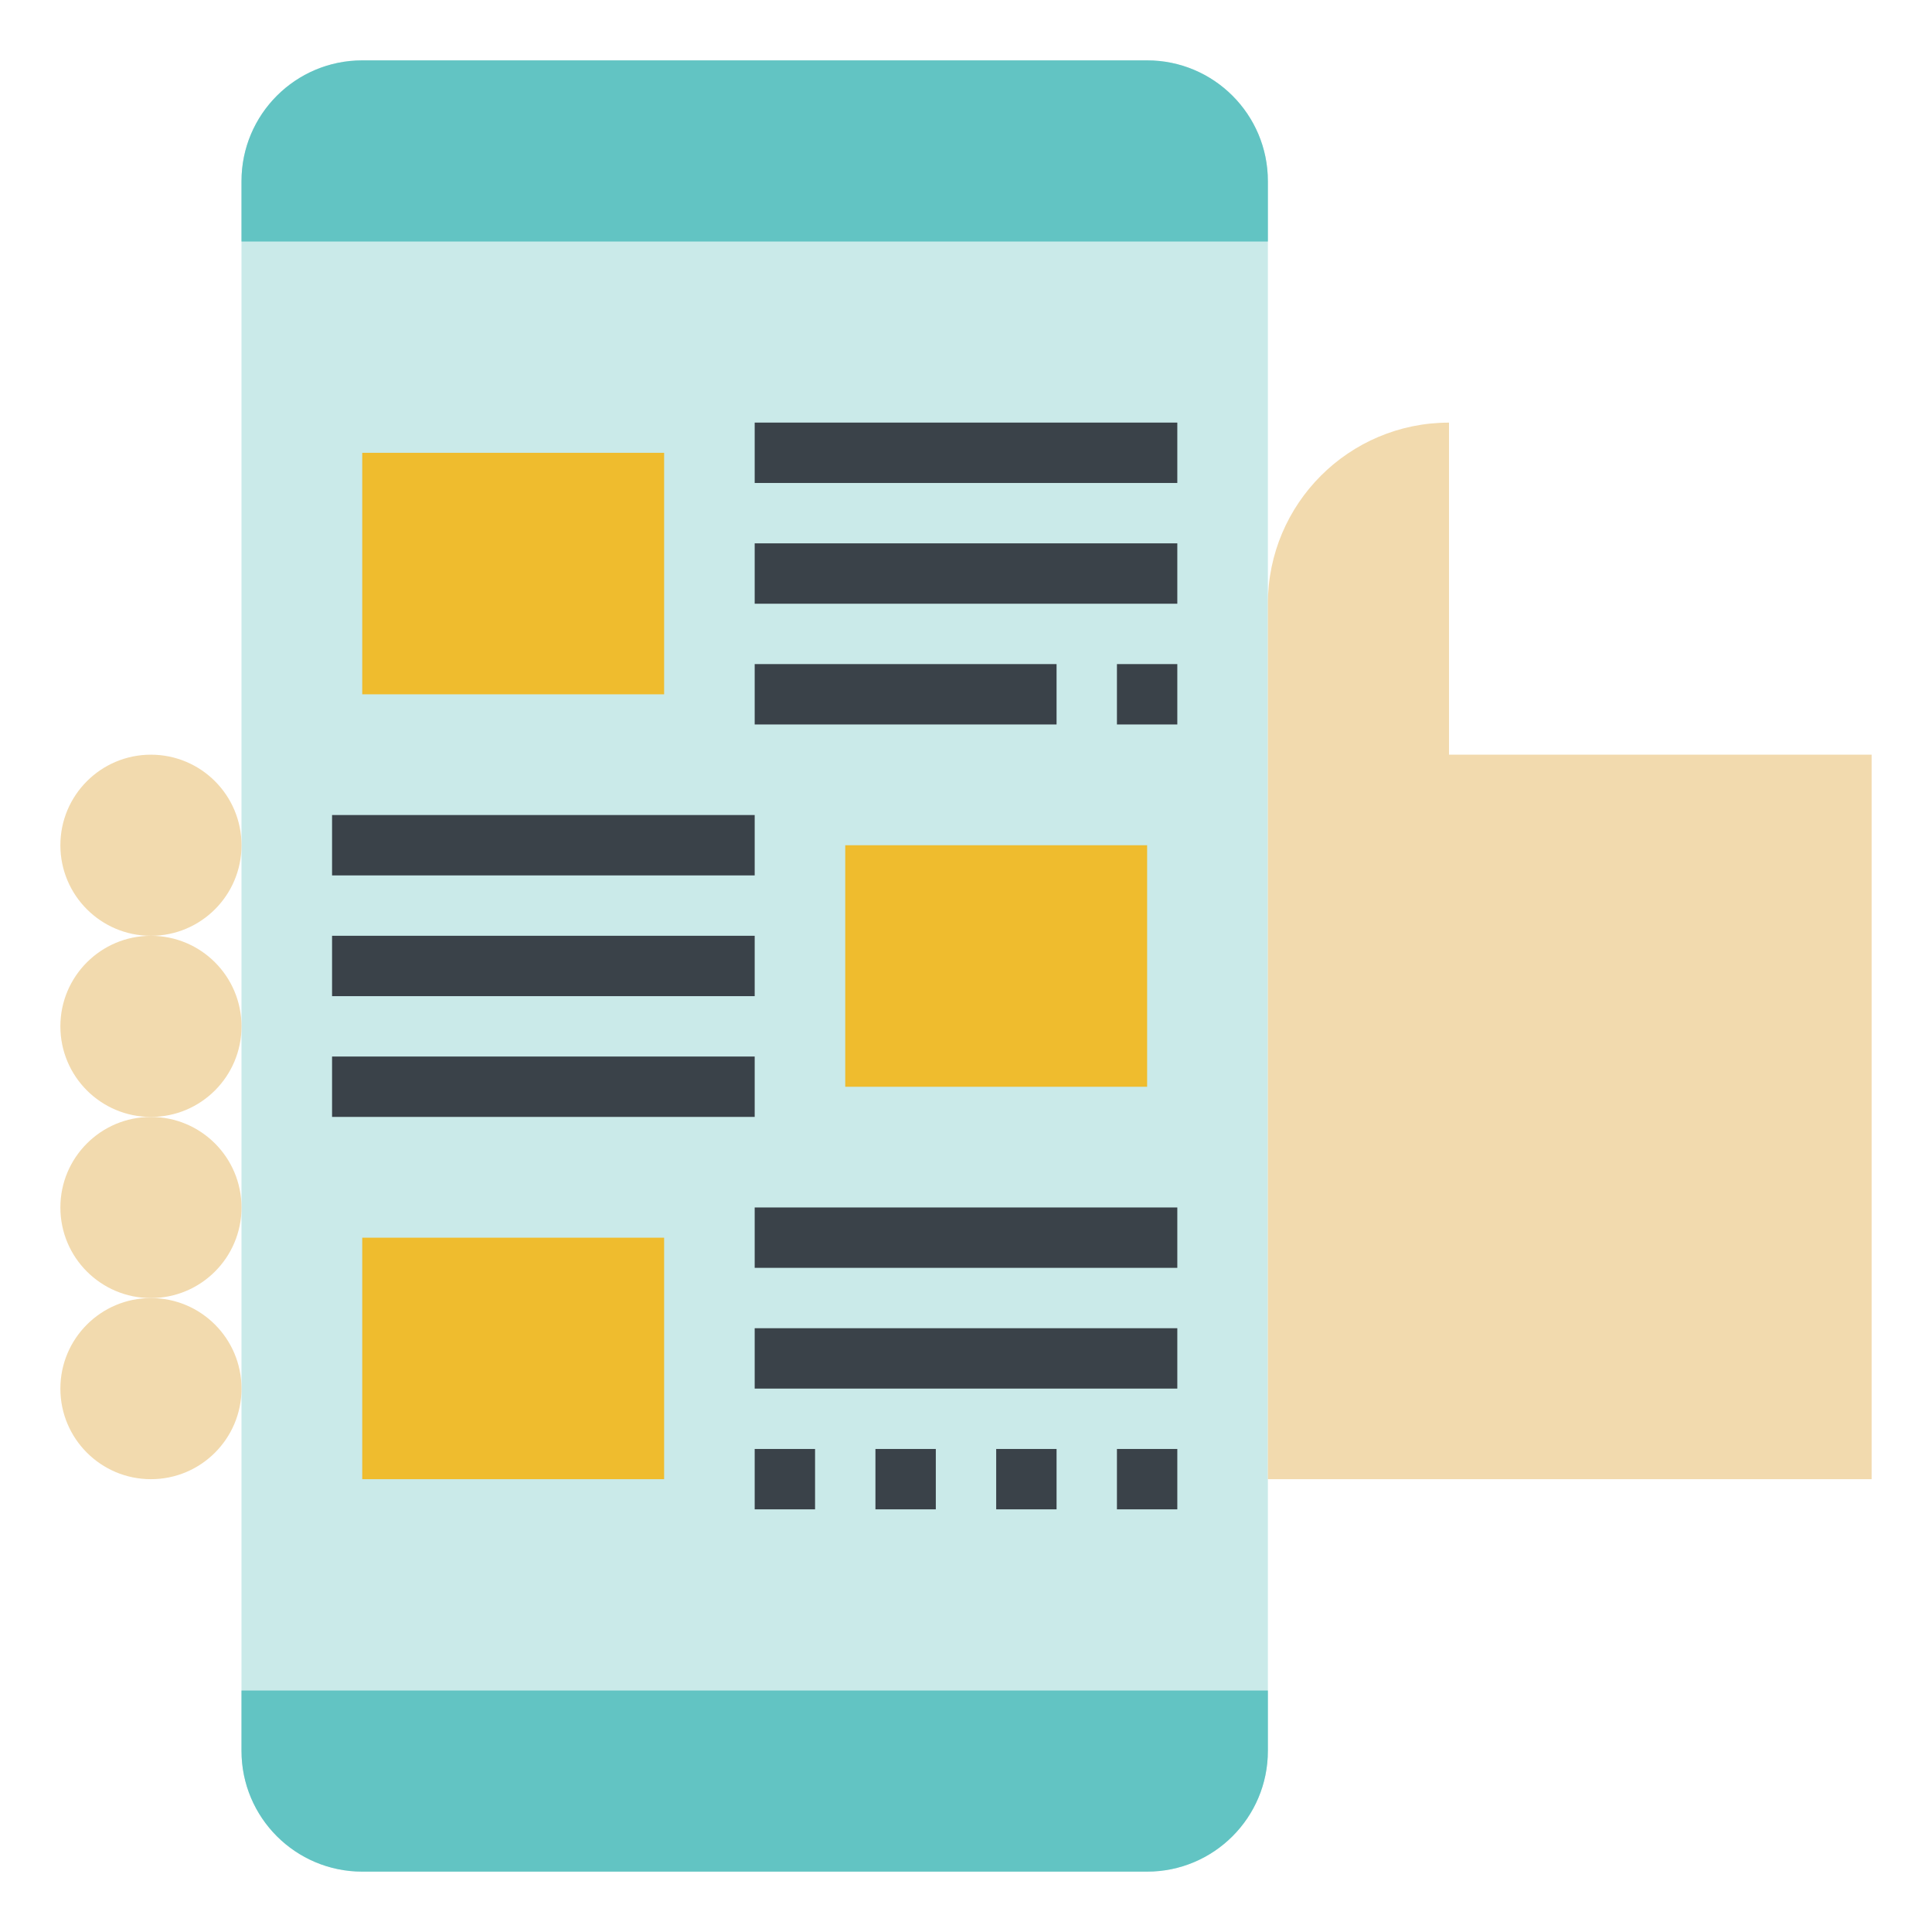
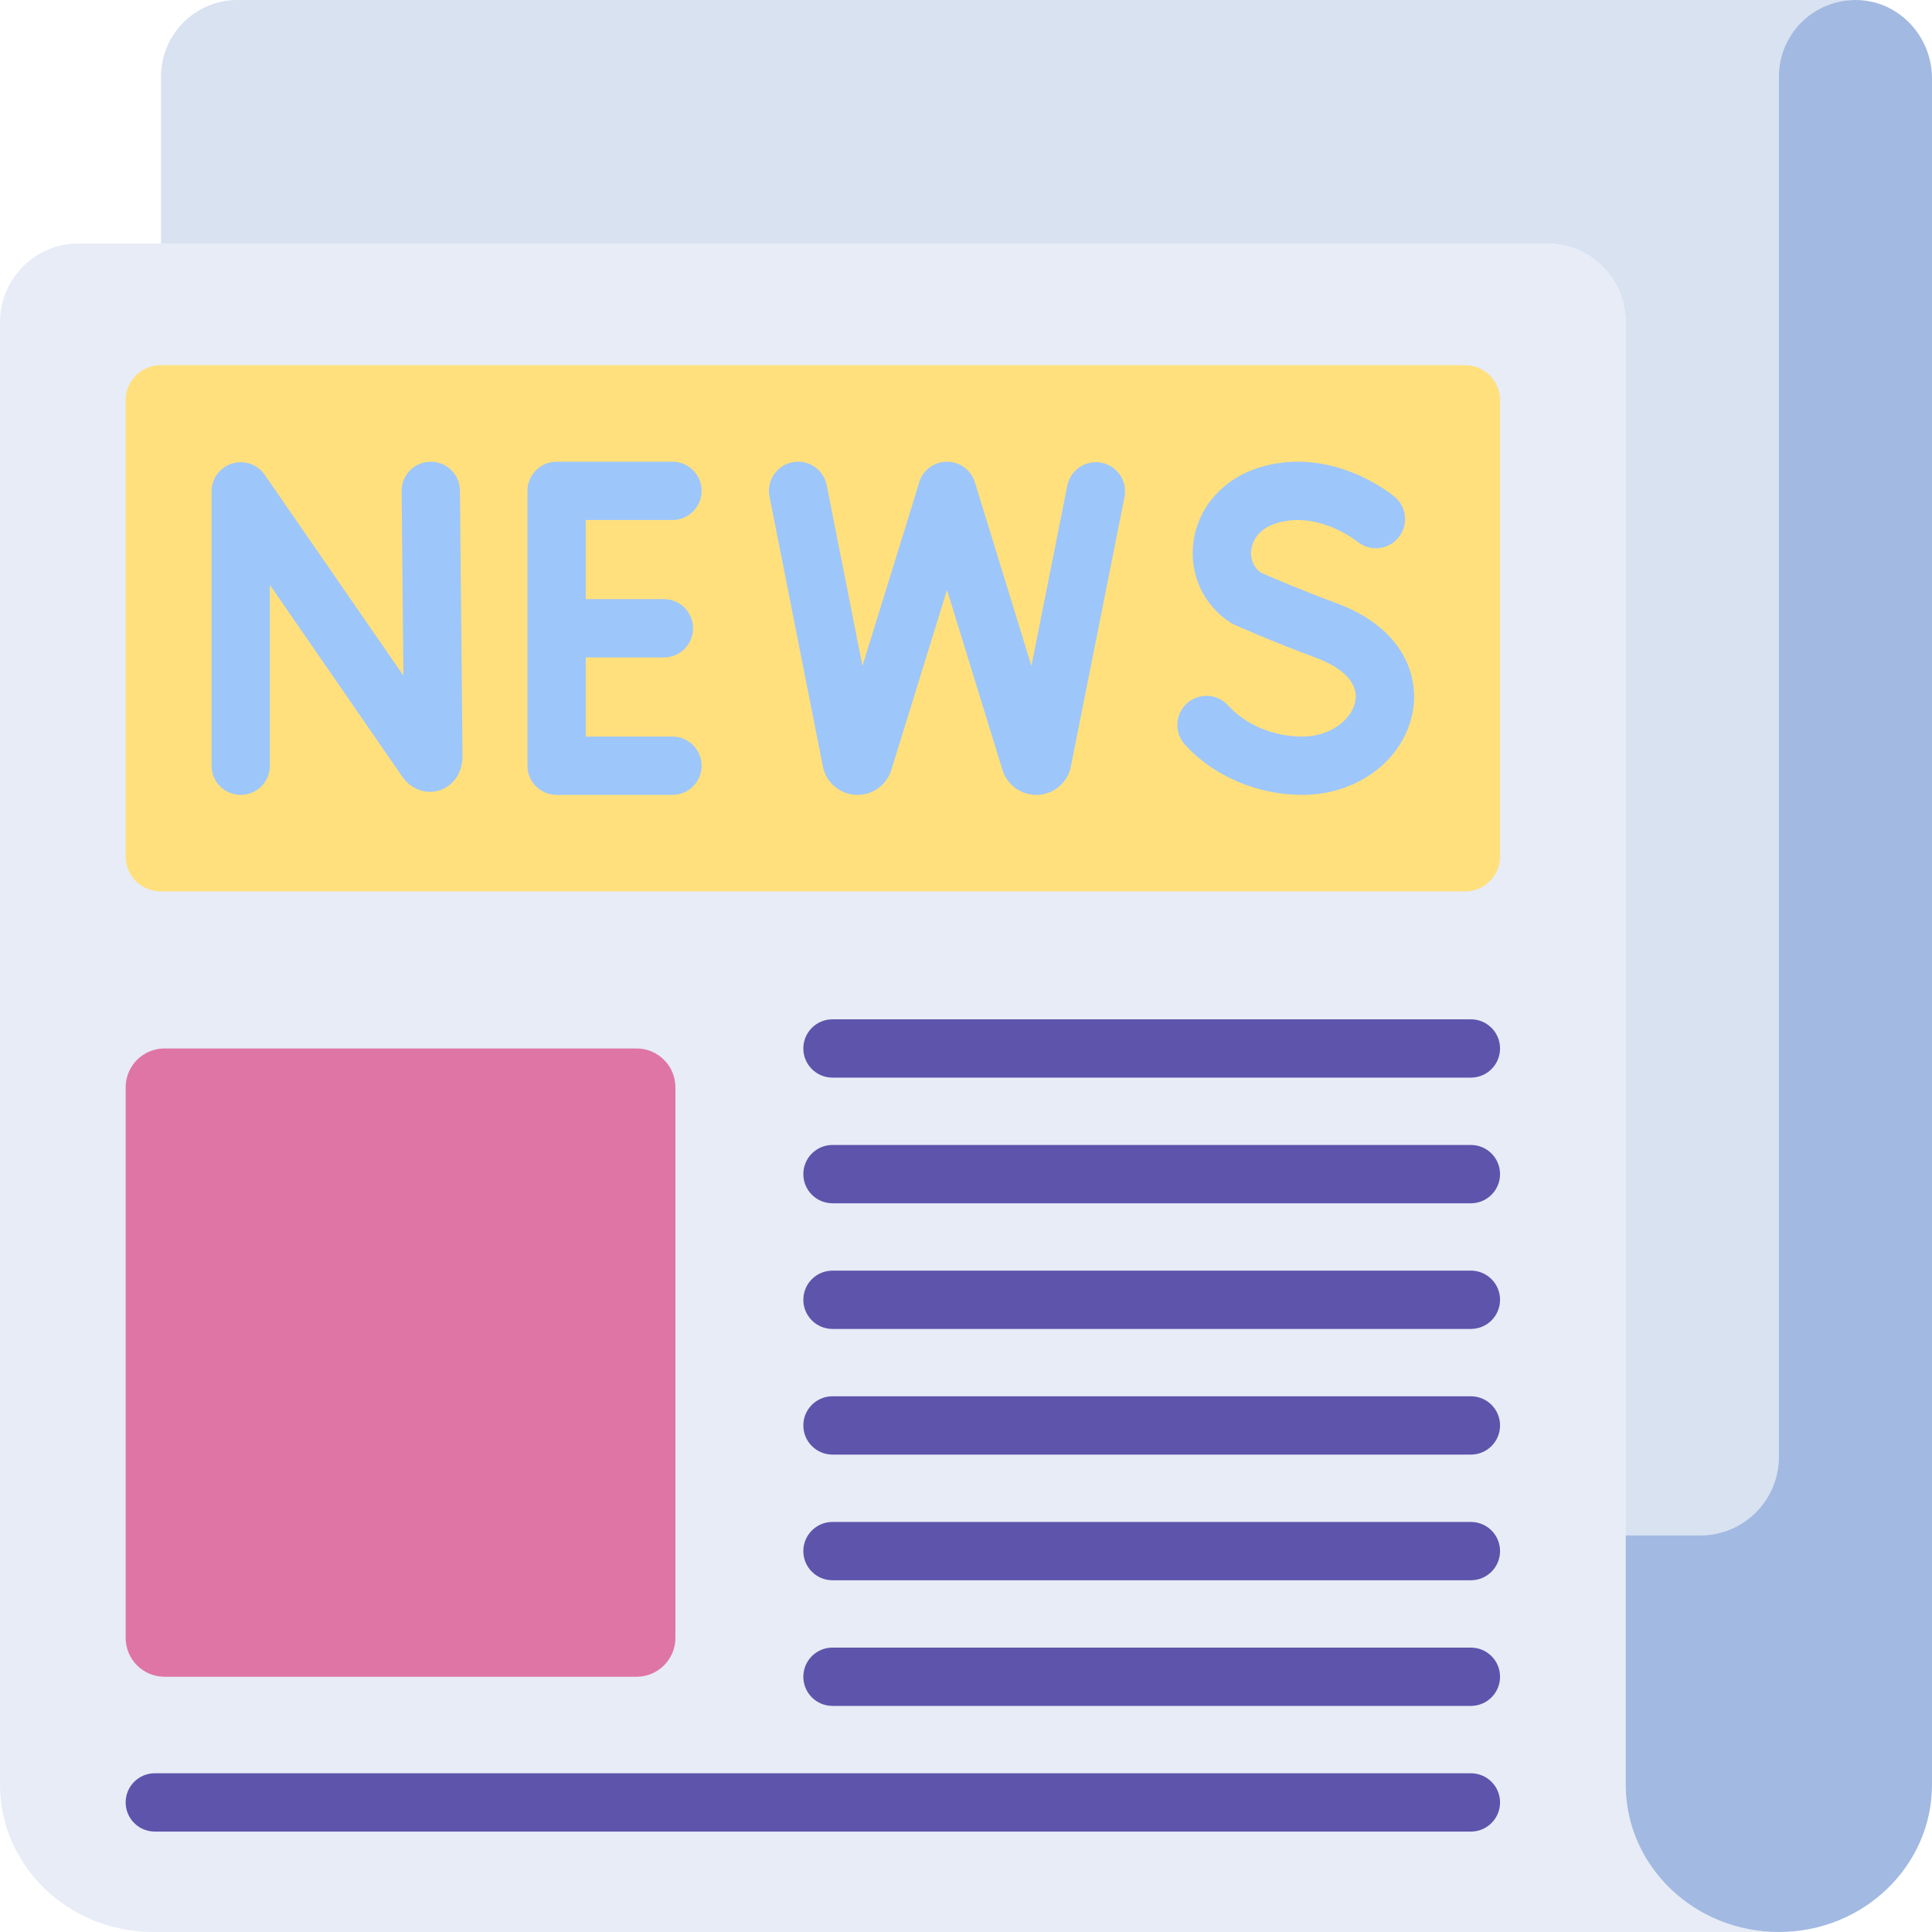
- <svg xmlns="http://www.w3.org/2000/svg" width="64px" height="64px" viewBox="0 0 64 64" id="_x31_-outline-expand" style="enable-background:new 0 0 64 64;" version="1.1" xml:space="preserve">
-   <path d="M38,62H12c-2.209,0-4-1.791-4-4V6c0-2.209,1.791-4,4-4h26c2.209,0,4,1.791,4,4v52  C42,60.209,40.209,62,38,62L38,62z" style="fill:#CAEAE9;" />
-   <path d="M42,49h20V25H48V14c-3.313,0-6,2.687-6,6V49z" style="fill:#F2DAAE;" />
-   <path d="M8,28c0,1.657-1.343,3-3,3s-3-1.343-3-3c0-1.657,1.343-3,3-3S8,26.343,8,28L8,28z" style="fill:#F2DAAE;" />
-   <path d="M8,34c0,1.657-1.343,3-3,3s-3-1.343-3-3s1.343-3,3-3S8,32.342,8,34L8,34z" style="fill:#F2DAAE;" />
-   <path d="M8,40c0,1.657-1.343,3-3,3s-3-1.343-3-3s1.343-3,3-3S8,38.342,8,40L8,40z" style="fill:#F2DAAE;" />
-   <path d="M8,46c0,1.657-1.343,3-3,3s-3-1.343-3-3s1.343-3,3-3S8,44.342,8,46L8,46z" style="fill:#F2DAAE;" />
-   <path d="M42,8H8V6c0-2.209,1.791-4,4-4h26c2.209,0,4,1.791,4,4V8z" style="fill:#62C4C3;" />
-   <path d="M8,56h34v2c0,2.209-1.791,4-4,4H12c-2.209,0-4-1.791-4-4V56z" style="fill:#62C4C3;" />
-   <rect height="8" style="fill:#EFBC2E;" width="10" x="12" y="15" />
-   <rect height="8" style="fill:#EFBC2E;" width="10" x="28" y="28" />
-   <rect height="2" style="fill:#3A4249;" width="14" x="25" y="13.999" />
-   <rect height="2" style="fill:#3A4249;" width="14" x="25" y="17.999" />
-   <rect height="2" style="fill:#3A4249;" width="10" x="25" y="21.999" />
-   <rect height="8" style="fill:#EFBC2E;" width="10" x="12" y="41" />
-   <rect height="2" style="fill:#3A4249;" width="14" x="25" y="39.999" />
-   <rect height="2" style="fill:#3A4249;" width="14" x="25" y="43.999" />
-   <rect height="2" style="fill:#3A4249;" width="2" x="25" y="47.999" />
-   <rect height="2" style="fill:#3A4249;" width="14" x="11" y="26.999" />
-   <rect height="2" style="fill:#3A4249;" width="14" x="11" y="30.999" />
-   <rect height="2" style="fill:#3A4249;" width="14" x="11" y="34.999" />
-   <rect height="2" style="fill:#3A4249;" width="2" x="37" y="21.999" />
-   <rect height="2" style="fill:#3A4249;" width="2" x="29" y="47.999" />
-   <rect height="2" style="fill:#3A4249;" width="2" x="33" y="47.999" />
-   <rect height="2" style="fill:#3A4249;" width="2" x="37" y="47.999" />
+ <svg xmlns="http://www.w3.org/2000/svg" id="Capa_1" enable-background="new 0 0 512 512" height="512" viewBox="0 0 512 512" width="512">
+   <g>
+     <g>
+       <path d="m471.415 512c-22.415 0-40.585-17.481-40.585-39.044v-387.623c0-11.495-9.318-20.813-20.813-20.813h-389.204c-11.495 0-20.813 9.319-20.813 20.813v387.622c0 21.564 18.171 39.045 40.585 39.045z" fill="#e7ecf6" />
+     </g>
+     <g>
+       <path d="m33.301 288.155v145.9c0 5.69 4.612 10.302 10.302 10.302h125.087c5.69 0 10.302-4.612 10.302-10.302v-145.9c0-5.69-4.612-10.302-10.302-10.302h-125.087c-5.69.001-10.302 4.613-10.302 10.302z" fill="#df75a5" />
+     </g>
+     <g>
+       <path d="m33.301 106.052v120.904c0 5.121 4.151 9.272 9.272 9.272h345.684c5.121 0 9.272-4.151 9.272-9.272v-120.904c0-5.121-4.151-9.272-9.272-9.272h-345.685c-5.12 0-9.271 4.152-9.271 9.272z" fill="#ffe07d" />
+     </g>
+     <g>
+       <path d="m491.707 0c-11.207 0-20.293 9.085-20.293 20.293v365.789c0 11.495-9.318 20.813-20.813 20.813h-19.772v-321.562c0-11.495-9.318-20.813-20.813-20.813h-367.349v-44.227c0-11.208 9.085-20.293 20.292-20.293z" fill="#d8e2f1" />
+     </g>
+     <g>
+       <path d="m430.829 472.956c0 21.563 18.171 39.044 40.586 39.044 22.414 0 40.585-17.481 40.585-39.044v-452.177c0-11.003-8.556-20.375-19.553-20.766-11.545-.41-21.033 8.826-21.033 20.28v365.789c0 11.495-9.318 20.813-20.813 20.813h-19.772z" fill="#a2b9e2" />
+     </g>
+     <g>
+       <g>
+         <path d="m389.802 285.58h-169.184c-4.267 0-7.726-3.459-7.726-7.726s3.459-7.726 7.726-7.726h169.184c4.267 0 7.726 3.459 7.726 7.726s-3.459 7.726-7.726 7.726z" fill="#5e54ac" />
+       </g>
+     </g>
+     <g>
+       <g>
+         <path d="m389.802 318.881h-169.184c-4.267 0-7.726-3.459-7.726-7.726s3.459-7.726 7.726-7.726h169.184c4.267 0 7.726 3.459 7.726 7.726s-3.459 7.726-7.726 7.726z" fill="#5e54ac" />
+       </g>
+     </g>
+     <g>
+       <g>
+         <path d="m389.802 352.182h-169.184c-4.267 0-7.726-3.459-7.726-7.726s3.459-7.726 7.726-7.726h169.184c4.267 0 7.726 3.459 7.726 7.726s-3.459 7.726-7.726 7.726z" fill="#5e54ac" />
+       </g>
+     </g>
+     <g>
+       <g>
+         <path d="m389.802 385.482h-169.184c-4.267 0-7.726-3.459-7.726-7.726s3.459-7.726 7.726-7.726h169.184c4.267 0 7.726 3.459 7.726 7.726s-3.459 7.726-7.726 7.726z" fill="#5e54ac" />
+       </g>
+     </g>
+     <g>
+       <g>
+         <path d="m389.802 418.783h-169.184c-4.267 0-7.726-3.459-7.726-7.726s3.459-7.726 7.726-7.726h169.184c4.267 0 7.726 3.459 7.726 7.726s-3.459 7.726-7.726 7.726z" fill="#5e54ac" />
+       </g>
+     </g>
+     <g>
+       <g>
+         <path d="m389.802 452.084h-169.184c-4.267 0-7.726-3.459-7.726-7.726s3.459-7.726 7.726-7.726h169.184c4.267 0 7.726 3.459 7.726 7.726s-3.459 7.726-7.726 7.726z" fill="#5e54ac" />
+       </g>
+     </g>
+     <g>
+       <g>
+         <path d="m389.802 485.385h-348.775c-4.267 0-7.726-3.459-7.726-7.726s3.459-7.726 7.726-7.726h348.775c4.267 0 7.726 3.459 7.726 7.726s-3.459 7.726-7.726 7.726z" fill="#5e54ac" />
+       </g>
+     </g>
+     <g>
+       <g>
+         <g>
+           <path d="m63.794 210.653c-4.267 0-7.726-3.459-7.726-7.726v-72.71c0-3.381 2.199-6.37 5.427-7.376 3.229-1.006 6.736.203 8.657 2.986l36.755 53.223-.473-48.893c-.041-4.267 3.384-7.76 7.651-7.801.025-.001.051-.001.076-.001 4.232 0 7.684 3.41 7.724 7.652l.681 70.39c.001 4.367-2.41 7.893-6.14 9.059-3.642 1.138-7.5-.296-9.825-3.655l-35.08-50.798v47.925c-.001 4.266-3.46 7.725-7.727 7.725z" fill="#9dc6fb" />
+         </g>
+       </g>
+       <path d="m178.203 195.201h-22.968v-20.97h20.704c4.267 0 7.726-3.459 7.726-7.726s-3.459-7.726-7.726-7.726h-20.704v-20.97h22.968c4.267 0 7.726-3.459 7.726-7.726s-3.459-7.726-7.726-7.726h-30.694c-4.267 0-7.726 3.459-7.726 7.726v72.846c0 4.267 3.459 7.726 7.726 7.726h30.694c4.267 0 7.726-3.459 7.726-7.726s-3.459-7.728-7.726-7.728z" fill="#9dc6fb" />
+       <g>
+         <g>
+           <path d="m345.116 210.653c-11.912 0-23.542-4.985-31.11-13.336-2.866-3.162-2.626-8.048.536-10.913 3.162-2.866 8.048-2.625 10.913.536 4.688 5.173 12.038 8.261 19.66 8.261 7.763 0 13.256-4.789 14.083-9.42.81-4.535-2.992-8.71-10.431-11.454-11.256-4.152-21.246-8.599-21.667-8.787-.372-.165-.73-.361-1.071-.583-7.227-4.711-10.95-12.975-9.716-21.568 1.319-9.193 8.063-16.689 17.601-19.561 19.194-5.781 35.021 7.269 35.685 7.827 3.267 2.746 3.689 7.62.943 10.886-2.735 3.257-7.586 3.687-10.853.971-.245-.199-10.304-8.203-21.319-4.888-5.436 1.638-6.539 5.414-6.762 6.961-.35 2.439.558 4.694 2.44 6.132 2.376 1.042 10.896 4.73 20.066 8.113 17.58 6.484 22.011 19.06 20.296 28.667-2.291 12.839-14.611 22.156-29.294 22.156z" fill="#9dc6fb" />
+         </g>
+       </g>
+       <path d="m291.931 122.637c-4.183-.83-8.253 1.884-9.086 6.07l-9.505 47.764-14.992-48.664c-1.256-4.078-5.582-6.364-9.658-5.109-2.805.864-4.763 3.18-5.303 5.869l-14.829 47.909-9.473-47.893c-.828-4.187-4.897-6.909-9.078-6.08-4.186.828-6.908 4.893-6.08 9.078l14.193 71.752c.073.369.173.732.299 1.086 1.326 3.736 4.87 6.234 8.83 6.234h.063c3.986-.027 7.526-2.579 8.809-6.353.023-.067.045-.135.066-.203l14.783-47.762 14.717 47.773c.032.105.067.21.104.313 1.327 3.734 4.87 6.232 8.829 6.232h.064c3.984-.027 7.524-2.58 8.807-6.353.109-.32.197-.648.263-.98l14.246-71.597c.833-4.185-1.884-8.253-6.069-9.086z" fill="#9dc6fb" />
+     </g>
+   </g>
</svg>
